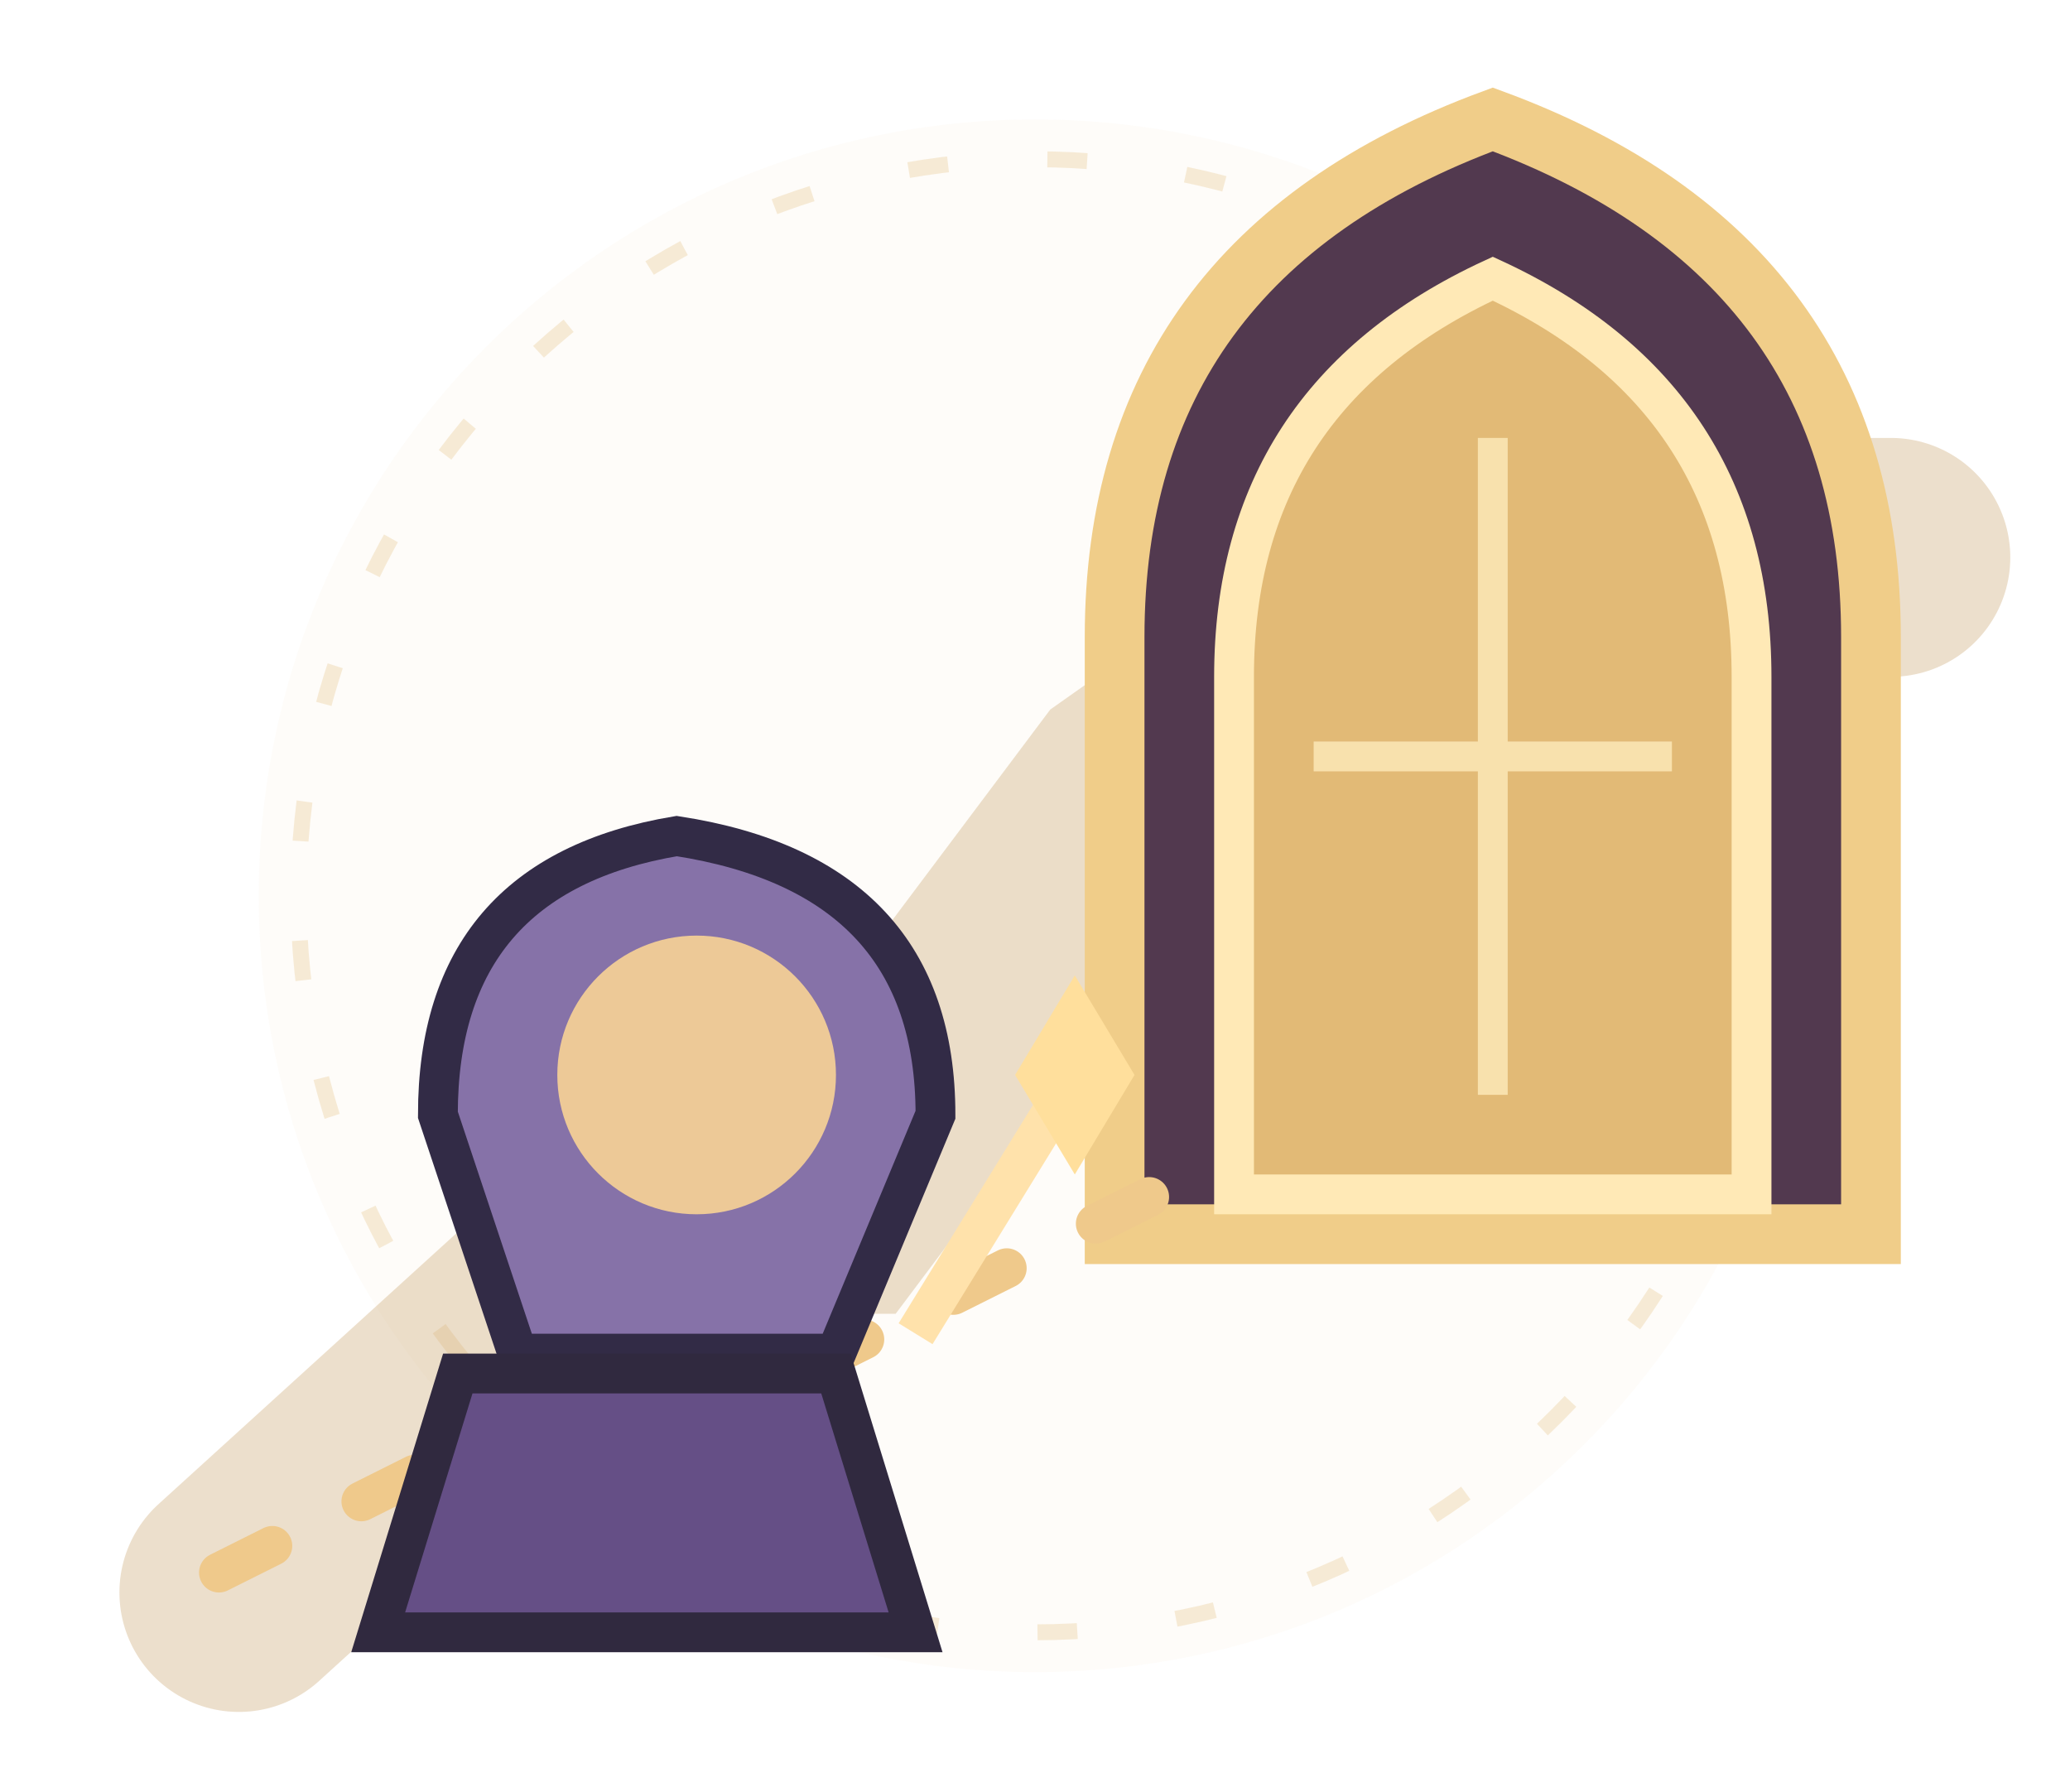
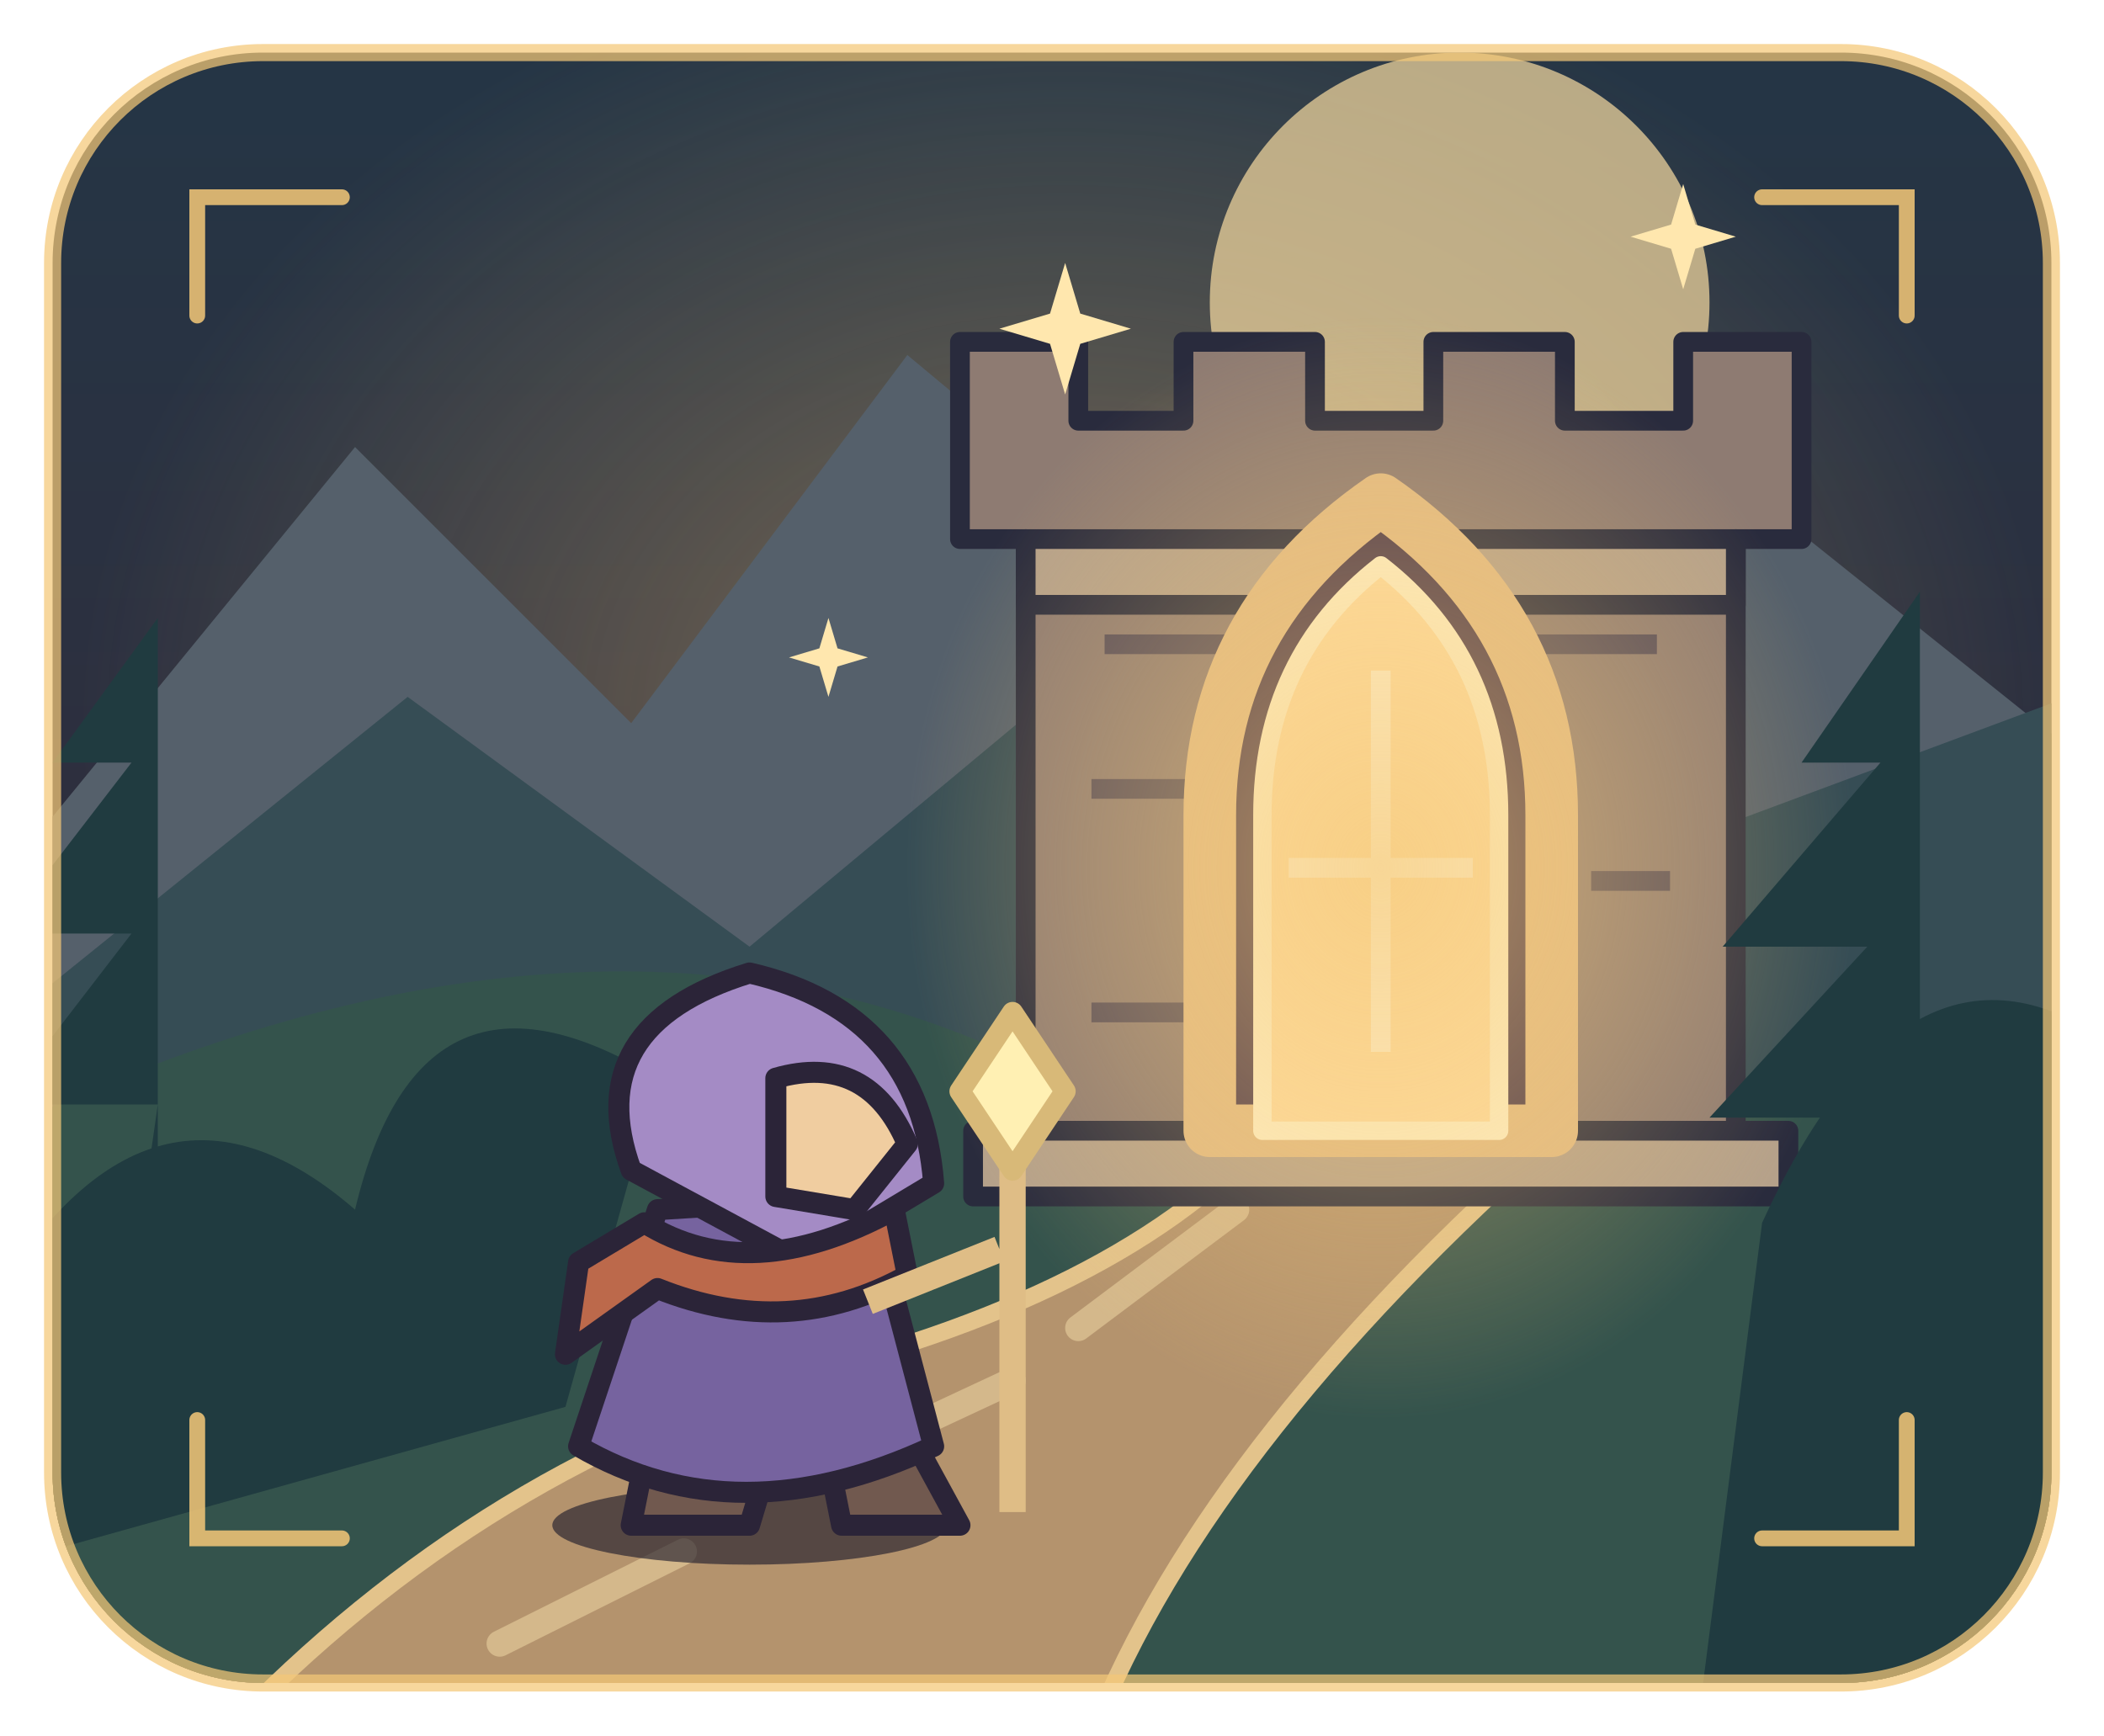
- <svg xmlns="http://www.w3.org/2000/svg" viewBox="0 0 104 90" fill="none">
-   <circle cx="52" cy="45" r="39" fill="#e9c993" opacity=".055" />
-   <circle cx="52" cy="45" r="37" stroke="#e9c993" stroke-width=".8" stroke-dasharray="2 5" opacity=".35" />
-   <path d="M12 80 34 60 42 60 57 40 74 28 95 28" fill="none" stroke="#c9a36c" stroke-width="12" stroke-linecap="round" opacity=".35" />
-   <path d="M56 62V32Q56 13 75 6Q94 13 94 32V62Z" fill="#52394f" stroke="#f0cd89" stroke-width="3" />
-   <path d="M62 60V34Q62 20 75 14Q88 20 88 34V60Z" fill="#e2ba76" stroke="#ffe9b6" stroke-width="2" />
-   <path d="M75 22V55M66 38H84" stroke="#ffedbf" stroke-width="1.5" opacity=".75" />
-   <path d="M11 79 29 70 40 69 58 60" stroke="#efc98b" stroke-width="2" stroke-linecap="round" stroke-dasharray="3 5" />
-   <path d="M22 56Q22 44 34 42Q47 44 47 56L42 68H26Z" fill="#8672a8" stroke="#322b46" stroke-width="2" />
-   <circle cx="35" cy="54" r="7" fill="#edc997" />
-   <path d="M23 69 19 82H46L42 69Z" fill="#654f86" stroke="#30293f" stroke-width="2" />
-   <path d="M46 67 54 54" stroke="#ffe2ab" stroke-width="2" />
-   <path d="m54 49 3 5-3 5-3-5Z" fill="#ffdf9c" />
+ <svg xmlns="http://www.w3.org/2000/svg" viewBox="0 0 160 132">
+   <defs>
+     <linearGradient id="bg" x2="0%" y2="100%">
+       <stop stop-color="#243646" />
+       <stop offset="1" stop-color="#382635" />
+     </linearGradient>
+     <radialGradient id="light">
+       <stop stop-color="#f4c878" stop-opacity=".65" />
+       <stop offset="1" stop-color="#f4c878" stop-opacity="0" />
+     </radialGradient>
+     <linearGradient id="gold" x2="85%" y2="100%">
+       <stop stop-color="#ffedb9" />
+       <stop offset=".55" stop-color="#c79760" />
+       <stop offset="1" stop-color="#795343" />
+     </linearGradient>
+     <clipPath id="frame">
+       <rect x="4" y="4" width="152" height="124" rx="16" />
+     </clipPath>
+   </defs>
+   <g clip-path="url(#frame)">
+     <rect width="160" height="132" fill="url(#bg)" />
+     <ellipse cx="81" cy="55" rx="75" ry="60" fill="url(#light)" opacity=".6" />
+     <circle cx="111" cy="23" r="19" fill="#f8dca1" opacity=".7" />
+     <path d="M0 67 27 34 48 55 69 27 99 52 130 35 160 59V132H0Z" fill="#55606b" />
+     <path d="M0 78 31 53 57 72 87 47 117 68 160 52V132H0Z" fill="#364d55" />
+     <path d="M0 86Q42 66 74 79T160 76V132H0Z" fill="#34534c" />
+     <path d="M17 132Q37 111 63 104T99 83L121 84Q92 109 83 132Z" fill="#b4936d" stroke="#e3c38b" stroke-width="1.3" />
+     <path d="M38 125l14-7m10-6 15-7m5-4 12-9" stroke="#e9d09f" stroke-width="2" opacity=".6" stroke-linecap="round" />
+     <g stroke="#292b3d" stroke-width="1.5" stroke-linejoin="round">
+       <path d="M78 86V41h-5V26h9v6h8v-6h10v6h9v-6h10v6h9v-6h9v15h-5v45Z" fill="#8e7b72" />
+       <path d="M78 41h54v5H78ZM74 86h62v5H74Z" fill="#b5a18a" />
+       <path d="M84 49h13m17 0h12m-43 11h8m30 7h6m-44 10h12" stroke="#544b59" />
+       <path d="M92 86V62q0-15 13-24 13 9 13 24v24Z" fill="#463448" stroke="#e2bb83" stroke-width="4" />
+       <path d="M96 86V62q0-12 9-19 9 7 9 19v24Z" fill="#ffdda0" stroke="#fff1c7" stroke-width="1.4" />
+       <path d="M105 51v29m-7-14h14" stroke="#fff6d9" opacity=".8" />
+       <ellipse cx="105" cy="66" rx="36" ry="42" fill="url(#light)" stroke="none" />
+     </g>
+     <g fill="#203b40">
+       <path d="M0 98q12-19 27-6 5-21 23-10l-7 25-43 12ZM134 93q11-24 26-14v53h-31Z" />
+       <path d="M12 91V47l-8 11h6L0 71h10L0 84h12l-1 7ZM146 89V45l-9 13h6l-12 14h11l-12 13h15Z" />
+     </g>
+     <g transform="translate(43 75)" stroke="#2b2438" stroke-width="1.6" stroke-linejoin="round">
+       <ellipse cx="14" cy="41" rx="15" ry="3" fill="#221f2d" opacity=".65" stroke="none" />
+       <path d="M7 31 5 41h9l3-10m2 0 2 10h9l-6-11" fill="#71594f" />
+       <path d="M7 17 1 35q12 7 27 0l-5-19Z" fill="#76639f" />
+       <path d="M5 14Q1 3 14-1 27 2 28 15L18 21Z" fill="#a48bc5" />
+       <path d="M16 7q7-2 10 5l-4 5-6-1Z" fill="#f0cda0" />
+       <path d="M6 18q8 5 19-1l1 5q-9 5-19 1l-7 5 1-7Z" fill="#bc694b" />
+       <path d="M23 24 33 20m1 20V8" fill="none" stroke="#dfbd86" stroke-width="2" />
+       <path d="m34 2 4 6-4 6-4-6Z" fill="#fff0b3" stroke="#d8b978" />
+     </g>
+     <path d="M81 20l1.15 3.85 3.85 1.15-3.85 1.15-1.15 3.85-1.15-3.85-3.85-1.15 3.85-1.15Z" fill="#ffe7ae" />
+     <path d="M63 47l0.69 2.31 2.31 0.69-2.31 0.69-0.69 2.31-0.69-2.31-2.31-0.69 2.31-0.69Z" fill="#ffe7ae" />
+     <path d="M128 14l0.92 3.08 3.08 0.92-3.08 0.92-0.92 3.08-0.92-3.08-3.08-0.92 3.08-0.92Z" fill="#ffe7ae" />
+   </g>
+   <rect x="4" y="4" width="152" height="124" rx="16" fill="none" stroke="#f4c878" stroke-opacity=".72" stroke-width="1.3" />
+   <path d="M15 24V15h11M134 15h11v9M15 108v9h11M134 117h11v-9" fill="none" stroke="#f4c878" stroke-width="1.2" stroke-linecap="round" opacity=".85" />
</svg>
